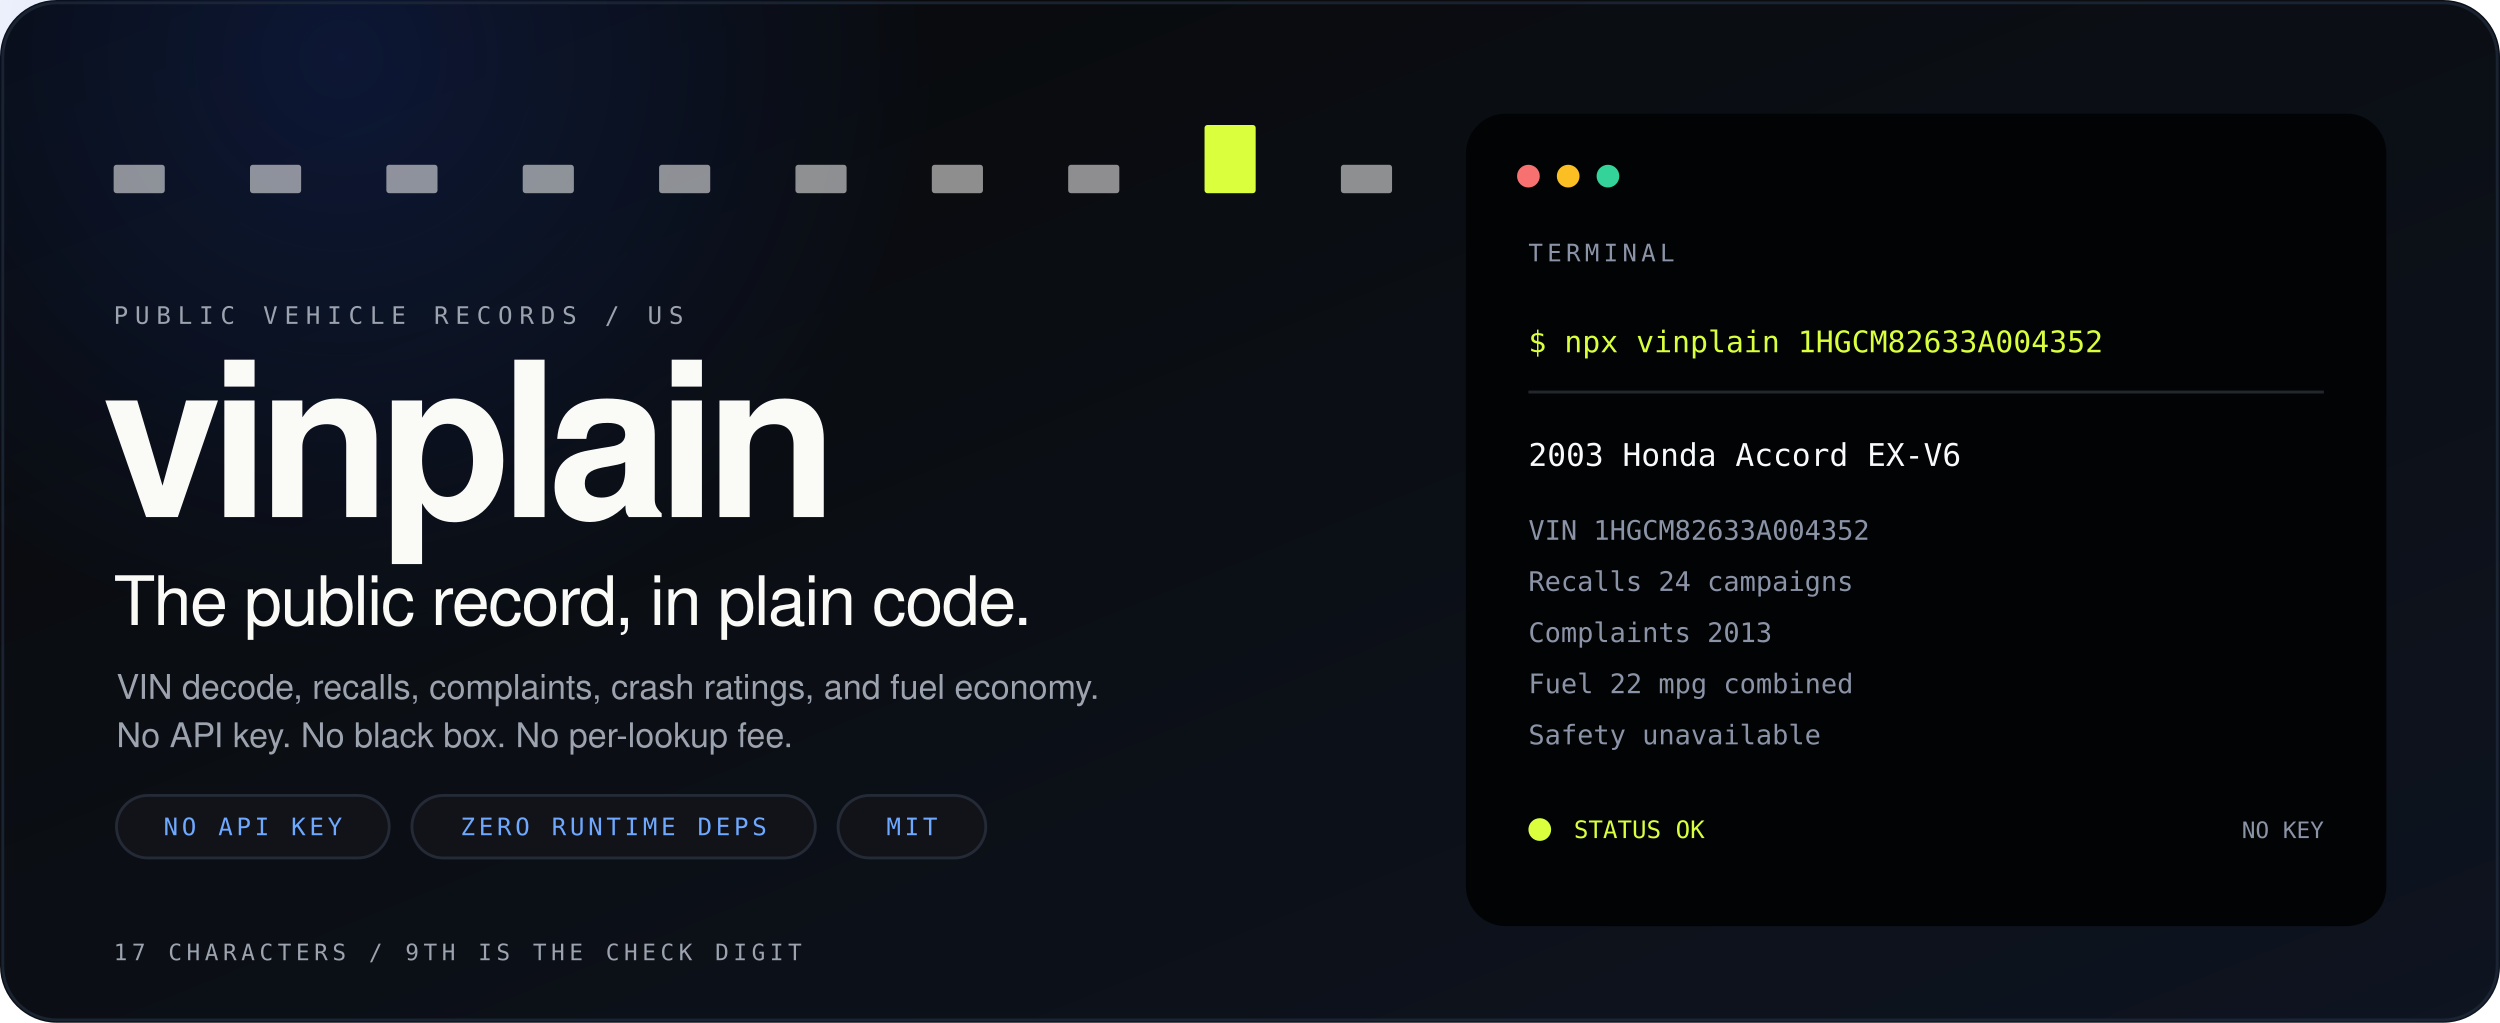
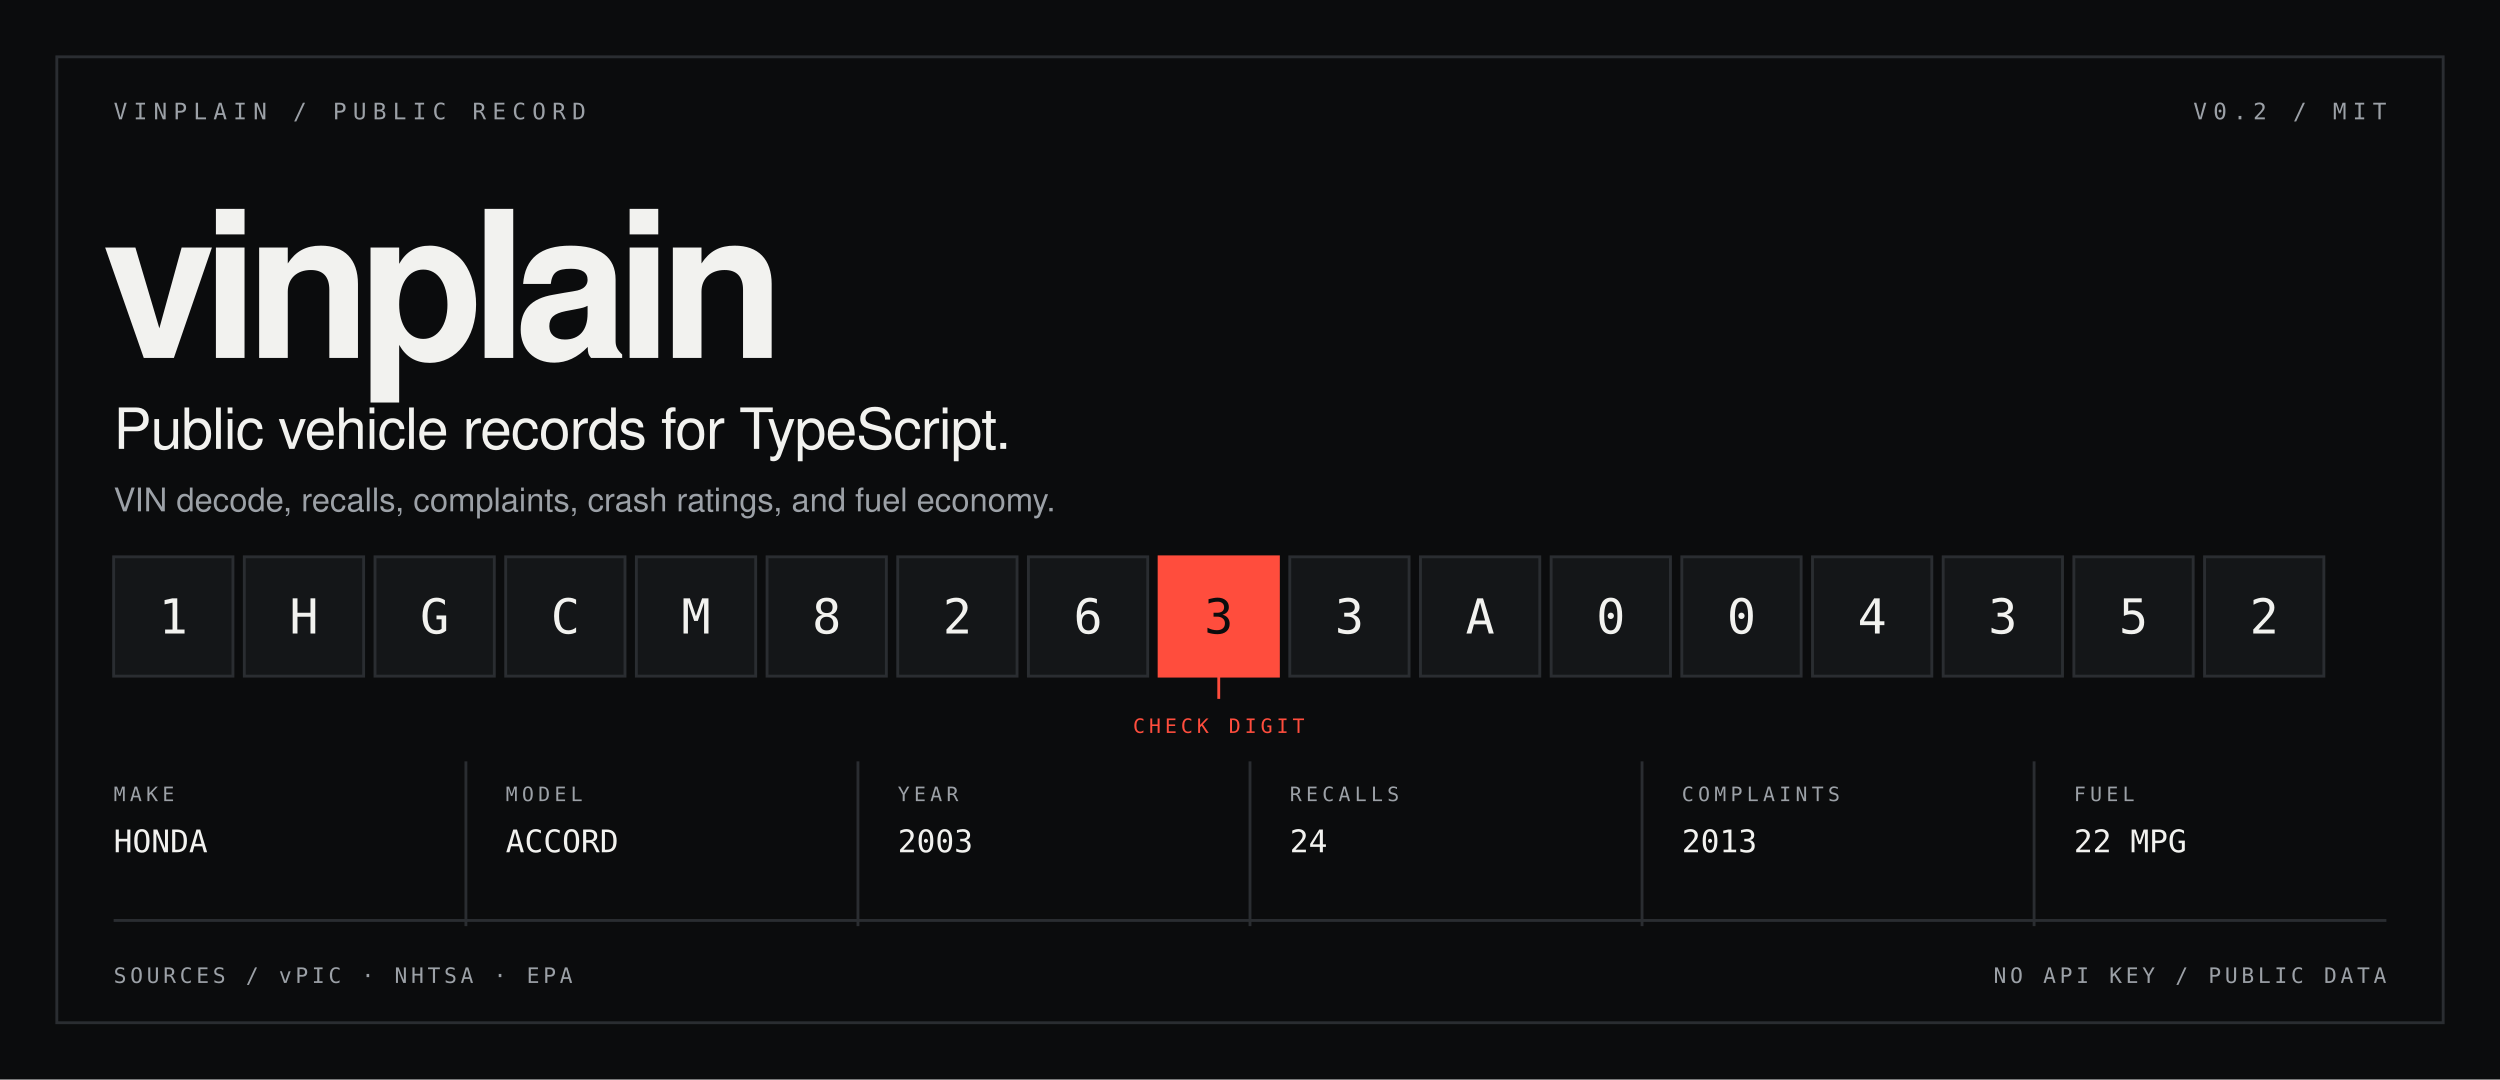
- <svg xmlns="http://www.w3.org/2000/svg" viewBox="0 0 880 360" width="880" height="360" role="img" aria-labelledby="tD dD">
-   <defs>
-     <linearGradient id="bgD" x1="0" y1="0" x2="1" y2="1">
-       <stop offset="0" stop-color="#08090A" />
-       <stop offset="1" stop-color="#0E1420" />
-     </linearGradient>
-     <radialGradient id="glowD" cx="50%" cy="50%" r="50%">
-       <stop offset="0" stop-color="#1D4ED8" stop-opacity="0.20" />
-       <stop offset="1" stop-color="#1D4ED8" stop-opacity="0" />
-     </radialGradient>
-   </defs>
-   <rect width="880" height="360" rx="20" fill="url(#bgD)" />
-   <circle cx="120" cy="20" r="210" fill="url(#glowD)" />
-   <rect x="1" y="1" width="878" height="358" rx="19" fill="none" stroke="#1F2937" stroke-opacity="0.8" />
-   <rect x="40.0" y="58.0" width="18" height="10" rx="1" fill="#FAFAF7" opacity="0.55" />
-   <rect x="88.0" y="58.0" width="18" height="10" rx="1" fill="#FAFAF7" opacity="0.55" />
-   <rect x="136.0" y="58.0" width="18" height="10" rx="1" fill="#FAFAF7" opacity="0.55" />
-   <rect x="184.0" y="58.0" width="18" height="10" rx="1" fill="#FAFAF7" opacity="0.55" />
-   <rect x="232.0" y="58.0" width="18" height="10" rx="1" fill="#FAFAF7" opacity="0.55" />
-   <rect x="280.0" y="58.0" width="18" height="10" rx="1" fill="#FAFAF7" opacity="0.55" />
-   <rect x="328.0" y="58.0" width="18" height="10" rx="1" fill="#FAFAF7" opacity="0.55" />
-   <rect x="376.0" y="58.0" width="18" height="10" rx="1" fill="#FAFAF7" opacity="0.55" />
-   <rect x="424.0" y="44.0" width="18" height="24" rx="1" fill="#D9FF3D" opacity="1" />
-   <rect x="472.0" y="58.0" width="18" height="10" rx="1" fill="#FAFAF7" opacity="0.55" />
-   <rect x="520.0" y="58.0" width="18" height="10" rx="1" fill="#FAFAF7" opacity="0.55" />
-   <rect x="568.0" y="58.0" width="18" height="10" rx="1" fill="#FAFAF7" opacity="0.55" />
-   <rect x="616.0" y="58.0" width="18" height="10" rx="1" fill="#FAFAF7" opacity="0.55" />
-   <rect x="664.0" y="58.0" width="18" height="10" rx="1" fill="#FAFAF7" opacity="0.55" />
-   <rect x="712.0" y="58.0" width="18" height="10" rx="1" fill="#FAFAF7" opacity="0.55" />
-   <rect x="760.0" y="58.0" width="18" height="10" rx="1" fill="#FAFAF7" opacity="0.55" />
-   <rect x="808.0" y="58.0" width="18" height="10" rx="1" fill="#FAFAF7" opacity="0.55" />
-   <text x="40" y="114" font-family="ui-monospace, SFMono-Regular, Menlo, Consolas, monospace" font-size="8.5" letter-spacing="2.4" fill="#9CA3AF">PUBLIC VEHICLE RECORDS / US</text>
-   <text x="840" y="114" text-anchor="end" font-family="ui-monospace, SFMono-Regular, Menlo, Consolas, monospace" font-size="8.5" letter-spacing="2.4" fill="#9CA3AF">V0.2 / MIT</text>
-   <text x="36" y="182" font-family="Helvetica Neue, Helvetica, Arial, sans-serif" font-size="76" font-weight="700" letter-spacing="-4" fill="#FAFAF7">vinplain<span fill="#6EA8FF">.</span>
-   </text>
-   <text x="40" y="220" font-family="Helvetica Neue, Helvetica, Arial, sans-serif" font-size="24" letter-spacing="-0.5" fill="#FAFAF7">The public record, in plain code.</text>
-   <text x="41" y="246" font-family="Helvetica Neue, Helvetica, Arial, sans-serif" font-size="12" fill="#9CA3AF">VIN decode, recalls, complaints, crash ratings, and fuel economy.</text>
-   <text x="41" y="263" font-family="Helvetica Neue, Helvetica, Arial, sans-serif" font-size="12" fill="#9CA3AF">No API key. No black box. No per-lookup fee.</text>
-   <g font-family="ui-monospace, SFMono-Regular, Menlo, Consolas, monospace" font-size="8.5" letter-spacing="1.3">
-     <rect x="41" y="280" width="96" height="22" rx="11" fill="#111318" stroke="#242A36" />
-     <text x="89" y="294" text-anchor="middle" fill="#6EA8FF">NO API KEY</text>
-     <rect x="145" y="280" width="142" height="22" rx="11" fill="#111318" stroke="#242A36" />
-     <text x="216" y="294" text-anchor="middle" fill="#6EA8FF">ZERO RUNTIME DEPS</text>
-     <rect x="295" y="280" width="52" height="22" rx="11" fill="#111318" stroke="#242A36" />
-     <text x="321" y="294" text-anchor="middle" fill="#6EA8FF">MIT</text>
-   </g>
-   <rect x="516" y="40" width="324" height="286" rx="14" fill="#020305" />
-   <circle cx="538" cy="62" r="4" fill="#F87171" />
-   <circle cx="552" cy="62" r="4" fill="#FBBF24" />
-   <circle cx="566" cy="62" r="4" fill="#34D399" />
-   <text x="538" y="92" font-family="ui-monospace, SFMono-Regular, Menlo, Consolas, monospace" font-size="8.5" letter-spacing="1.5" fill="#8B93A7">TERMINAL</text>
-   <text x="538" y="124" font-family="ui-monospace, SFMono-Regular, Menlo, Consolas, monospace" font-size="10.5" fill="#D9FF3D">$ npx vinplain 1HGCM82633A004352</text>
-   <line x1="538" y1="138" x2="818" y2="138" stroke="#8B93A7" stroke-opacity="0.25" />
-   <text x="538" y="164" font-family="ui-monospace, SFMono-Regular, Menlo, Consolas, monospace" font-size="11" fill="#F8FAFC">2003 Honda Accord EX-V6</text>
-   <text x="538" y="190" font-family="ui-monospace, SFMono-Regular, Menlo, Consolas, monospace" font-size="9.5" fill="#8B93A7">VIN          1HGCM82633A004352</text>
-   <text x="538" y="208" font-family="ui-monospace, SFMono-Regular, Menlo, Consolas, monospace" font-size="9.5" fill="#8B93A7">Recalls      24 campaigns</text>
-   <text x="538" y="226" font-family="ui-monospace, SFMono-Regular, Menlo, Consolas, monospace" font-size="9.5" fill="#8B93A7">Complaints   2013</text>
-   <text x="538" y="244" font-family="ui-monospace, SFMono-Regular, Menlo, Consolas, monospace" font-size="9.5" fill="#8B93A7">Fuel         22 mpg combined</text>
-   <text x="538" y="262" font-family="ui-monospace, SFMono-Regular, Menlo, Consolas, monospace" font-size="9.5" fill="#8B93A7">Safety       unavailable</text>
-   <circle cx="542" cy="292" r="4" fill="#D9FF3D" />
-   <text x="554" y="295" font-family="ui-monospace, SFMono-Regular, Menlo, Consolas, monospace" font-size="8.5" fill="#D9FF3D">STATUS OK</text>
-   <text x="818" y="295" text-anchor="end" font-family="ui-monospace, SFMono-Regular, Menlo, Consolas, monospace" font-size="8" fill="#8B93A7">NO KEY</text>
-   <text x="40" y="338" font-family="ui-monospace, SFMono-Regular, Menlo, Consolas, monospace" font-size="8" letter-spacing="1.6" fill="#9CA3AF">17 CHARACTERS / 9TH IS THE CHECK DIGIT</text>
+ <svg xmlns="http://www.w3.org/2000/svg" viewBox="0 0 880 380" width="880" height="380" role="img" aria-labelledby="tD dD">
+   <rect width="880" height="380" fill="#0B0C0D" />
+   <rect x="20" y="20" width="840" height="340" fill="none" stroke="#2A2D31" stroke-width="1" />
+   <text x="40" y="42" font-family="ui-monospace, SFMono-Regular, Menlo, Consolas, monospace" font-size="8" letter-spacing="2.2" fill="#9CA1A7">VINPLAIN / PUBLIC RECORD</text>
+   <text x="840" y="42" text-anchor="end" font-family="ui-monospace, SFMono-Regular, Menlo, Consolas, monospace" font-size="8" letter-spacing="2.2" fill="#9CA1A7">V0.2 / MIT</text>
+   <text x="36" y="126" font-family="Helvetica Neue, Helvetica, Arial, sans-serif" font-size="72" font-weight="700" letter-spacing="-4.5" fill="#F2F2EF">vinplain</text>
+   <text x="40" y="158" font-family="Helvetica Neue, Helvetica, Arial, sans-serif" font-size="20" letter-spacing="-0.3" fill="#F2F2EF">Public vehicle records for TypeScript.</text>
+   <text x="40" y="180" font-family="Helvetica Neue, Helvetica, Arial, sans-serif" font-size="11.5" fill="#9CA1A7">VIN decode, recalls, complaints, crash ratings, and fuel economy.</text>
+   <rect x="40" y="196" width="42" height="42" fill="#141618" stroke="#2A2D31" stroke-width="1" />
+   <text x="61.0" y="223" text-anchor="middle" font-family="ui-monospace, SFMono-Regular, Menlo, Consolas, monospace" font-size="17" fill="#F2F2EF">1</text>
+   <rect x="86" y="196" width="42" height="42" fill="#141618" stroke="#2A2D31" stroke-width="1" />
+   <text x="107.0" y="223" text-anchor="middle" font-family="ui-monospace, SFMono-Regular, Menlo, Consolas, monospace" font-size="17" fill="#F2F2EF">H</text>
+   <rect x="132" y="196" width="42" height="42" fill="#141618" stroke="#2A2D31" stroke-width="1" />
+   <text x="153.0" y="223" text-anchor="middle" font-family="ui-monospace, SFMono-Regular, Menlo, Consolas, monospace" font-size="17" fill="#F2F2EF">G</text>
+   <rect x="178" y="196" width="42" height="42" fill="#141618" stroke="#2A2D31" stroke-width="1" />
+   <text x="199.0" y="223" text-anchor="middle" font-family="ui-monospace, SFMono-Regular, Menlo, Consolas, monospace" font-size="17" fill="#F2F2EF">C</text>
+   <rect x="224" y="196" width="42" height="42" fill="#141618" stroke="#2A2D31" stroke-width="1" />
+   <text x="245.0" y="223" text-anchor="middle" font-family="ui-monospace, SFMono-Regular, Menlo, Consolas, monospace" font-size="17" fill="#F2F2EF">M</text>
+   <rect x="270" y="196" width="42" height="42" fill="#141618" stroke="#2A2D31" stroke-width="1" />
+   <text x="291.0" y="223" text-anchor="middle" font-family="ui-monospace, SFMono-Regular, Menlo, Consolas, monospace" font-size="17" fill="#F2F2EF">8</text>
+   <rect x="316" y="196" width="42" height="42" fill="#141618" stroke="#2A2D31" stroke-width="1" />
+   <text x="337.0" y="223" text-anchor="middle" font-family="ui-monospace, SFMono-Regular, Menlo, Consolas, monospace" font-size="17" fill="#F2F2EF">2</text>
+   <rect x="362" y="196" width="42" height="42" fill="#141618" stroke="#2A2D31" stroke-width="1" />
+   <text x="383.0" y="223" text-anchor="middle" font-family="ui-monospace, SFMono-Regular, Menlo, Consolas, monospace" font-size="17" fill="#F2F2EF">6</text>
+   <rect x="408" y="196" width="42" height="42" fill="#FF4D3D" stroke="#FF4D3D" stroke-width="1" />
+   <text x="429.0" y="223" text-anchor="middle" font-family="ui-monospace, SFMono-Regular, Menlo, Consolas, monospace" font-size="17" fill="#0B0C0D">3</text>
+   <rect x="454" y="196" width="42" height="42" fill="#141618" stroke="#2A2D31" stroke-width="1" />
+   <text x="475.0" y="223" text-anchor="middle" font-family="ui-monospace, SFMono-Regular, Menlo, Consolas, monospace" font-size="17" fill="#F2F2EF">3</text>
+   <rect x="500" y="196" width="42" height="42" fill="#141618" stroke="#2A2D31" stroke-width="1" />
+   <text x="521.0" y="223" text-anchor="middle" font-family="ui-monospace, SFMono-Regular, Menlo, Consolas, monospace" font-size="17" fill="#F2F2EF">A</text>
+   <rect x="546" y="196" width="42" height="42" fill="#141618" stroke="#2A2D31" stroke-width="1" />
+   <text x="567.0" y="223" text-anchor="middle" font-family="ui-monospace, SFMono-Regular, Menlo, Consolas, monospace" font-size="17" fill="#F2F2EF">0</text>
+   <rect x="592" y="196" width="42" height="42" fill="#141618" stroke="#2A2D31" stroke-width="1" />
+   <text x="613.0" y="223" text-anchor="middle" font-family="ui-monospace, SFMono-Regular, Menlo, Consolas, monospace" font-size="17" fill="#F2F2EF">0</text>
+   <rect x="638" y="196" width="42" height="42" fill="#141618" stroke="#2A2D31" stroke-width="1" />
+   <text x="659.0" y="223" text-anchor="middle" font-family="ui-monospace, SFMono-Regular, Menlo, Consolas, monospace" font-size="17" fill="#F2F2EF">4</text>
+   <rect x="684" y="196" width="42" height="42" fill="#141618" stroke="#2A2D31" stroke-width="1" />
+   <text x="705.0" y="223" text-anchor="middle" font-family="ui-monospace, SFMono-Regular, Menlo, Consolas, monospace" font-size="17" fill="#F2F2EF">3</text>
+   <rect x="730" y="196" width="42" height="42" fill="#141618" stroke="#2A2D31" stroke-width="1" />
+   <text x="751.0" y="223" text-anchor="middle" font-family="ui-monospace, SFMono-Regular, Menlo, Consolas, monospace" font-size="17" fill="#F2F2EF">5</text>
+   <rect x="776" y="196" width="42" height="42" fill="#141618" stroke="#2A2D31" stroke-width="1" />
+   <text x="797.0" y="223" text-anchor="middle" font-family="ui-monospace, SFMono-Regular, Menlo, Consolas, monospace" font-size="17" fill="#F2F2EF">2</text>
+   <line x1="429.0" y1="238" x2="429.0" y2="246" stroke="#FF4D3D" stroke-width="1" />
+   <text x="429.0" y="258" text-anchor="middle" font-family="ui-monospace, SFMono-Regular, Menlo, Consolas, monospace" font-size="7" letter-spacing="1.4" fill="#FF4D3D">CHECK DIGIT</text>
+   <text x="40" y="282" font-family="ui-monospace, SFMono-Regular, Menlo, Consolas, monospace" font-size="7" letter-spacing="1.5" fill="#9CA1A7">MAKE</text>
+   <text x="40" y="300" font-family="ui-monospace, SFMono-Regular, Menlo, Consolas, monospace" font-size="11" fill="#F2F2EF">HONDA</text>
+   <line x1="164" y1="268" x2="164" y2="326" stroke="#2A2D31" stroke-width="1" />
+   <text x="178" y="282" font-family="ui-monospace, SFMono-Regular, Menlo, Consolas, monospace" font-size="7" letter-spacing="1.5" fill="#9CA1A7">MODEL</text>
+   <text x="178" y="300" font-family="ui-monospace, SFMono-Regular, Menlo, Consolas, monospace" font-size="11" fill="#F2F2EF">ACCORD</text>
+   <line x1="302" y1="268" x2="302" y2="326" stroke="#2A2D31" stroke-width="1" />
+   <text x="316" y="282" font-family="ui-monospace, SFMono-Regular, Menlo, Consolas, monospace" font-size="7" letter-spacing="1.5" fill="#9CA1A7">YEAR</text>
+   <text x="316" y="300" font-family="ui-monospace, SFMono-Regular, Menlo, Consolas, monospace" font-size="11" fill="#F2F2EF">2003</text>
+   <line x1="440" y1="268" x2="440" y2="326" stroke="#2A2D31" stroke-width="1" />
+   <text x="454" y="282" font-family="ui-monospace, SFMono-Regular, Menlo, Consolas, monospace" font-size="7" letter-spacing="1.5" fill="#9CA1A7">RECALLS</text>
+   <text x="454" y="300" font-family="ui-monospace, SFMono-Regular, Menlo, Consolas, monospace" font-size="11" fill="#F2F2EF">24</text>
+   <line x1="578" y1="268" x2="578" y2="326" stroke="#2A2D31" stroke-width="1" />
+   <text x="592" y="282" font-family="ui-monospace, SFMono-Regular, Menlo, Consolas, monospace" font-size="7" letter-spacing="1.5" fill="#9CA1A7">COMPLAINTS</text>
+   <text x="592" y="300" font-family="ui-monospace, SFMono-Regular, Menlo, Consolas, monospace" font-size="11" fill="#F2F2EF">2013</text>
+   <line x1="716" y1="268" x2="716" y2="326" stroke="#2A2D31" stroke-width="1" />
+   <text x="730" y="282" font-family="ui-monospace, SFMono-Regular, Menlo, Consolas, monospace" font-size="7" letter-spacing="1.5" fill="#9CA1A7">FUEL</text>
+   <text x="730" y="300" font-family="ui-monospace, SFMono-Regular, Menlo, Consolas, monospace" font-size="11" fill="#F2F2EF">22 MPG</text>
+   <line x1="40" y1="324" x2="840" y2="324" stroke="#2A2D31" stroke-width="1" />
+   <text x="40" y="346" font-family="ui-monospace, SFMono-Regular, Menlo, Consolas, monospace" font-size="7.5" letter-spacing="1.3" fill="#9CA1A7">SOURCES / vPIC · NHTSA · EPA</text>
+   <text x="840" y="346" text-anchor="end" font-family="ui-monospace, SFMono-Regular, Menlo, Consolas, monospace" font-size="7.5" letter-spacing="1.3" fill="#9CA1A7">NO API KEY / PUBLIC DATA</text>
</svg>
